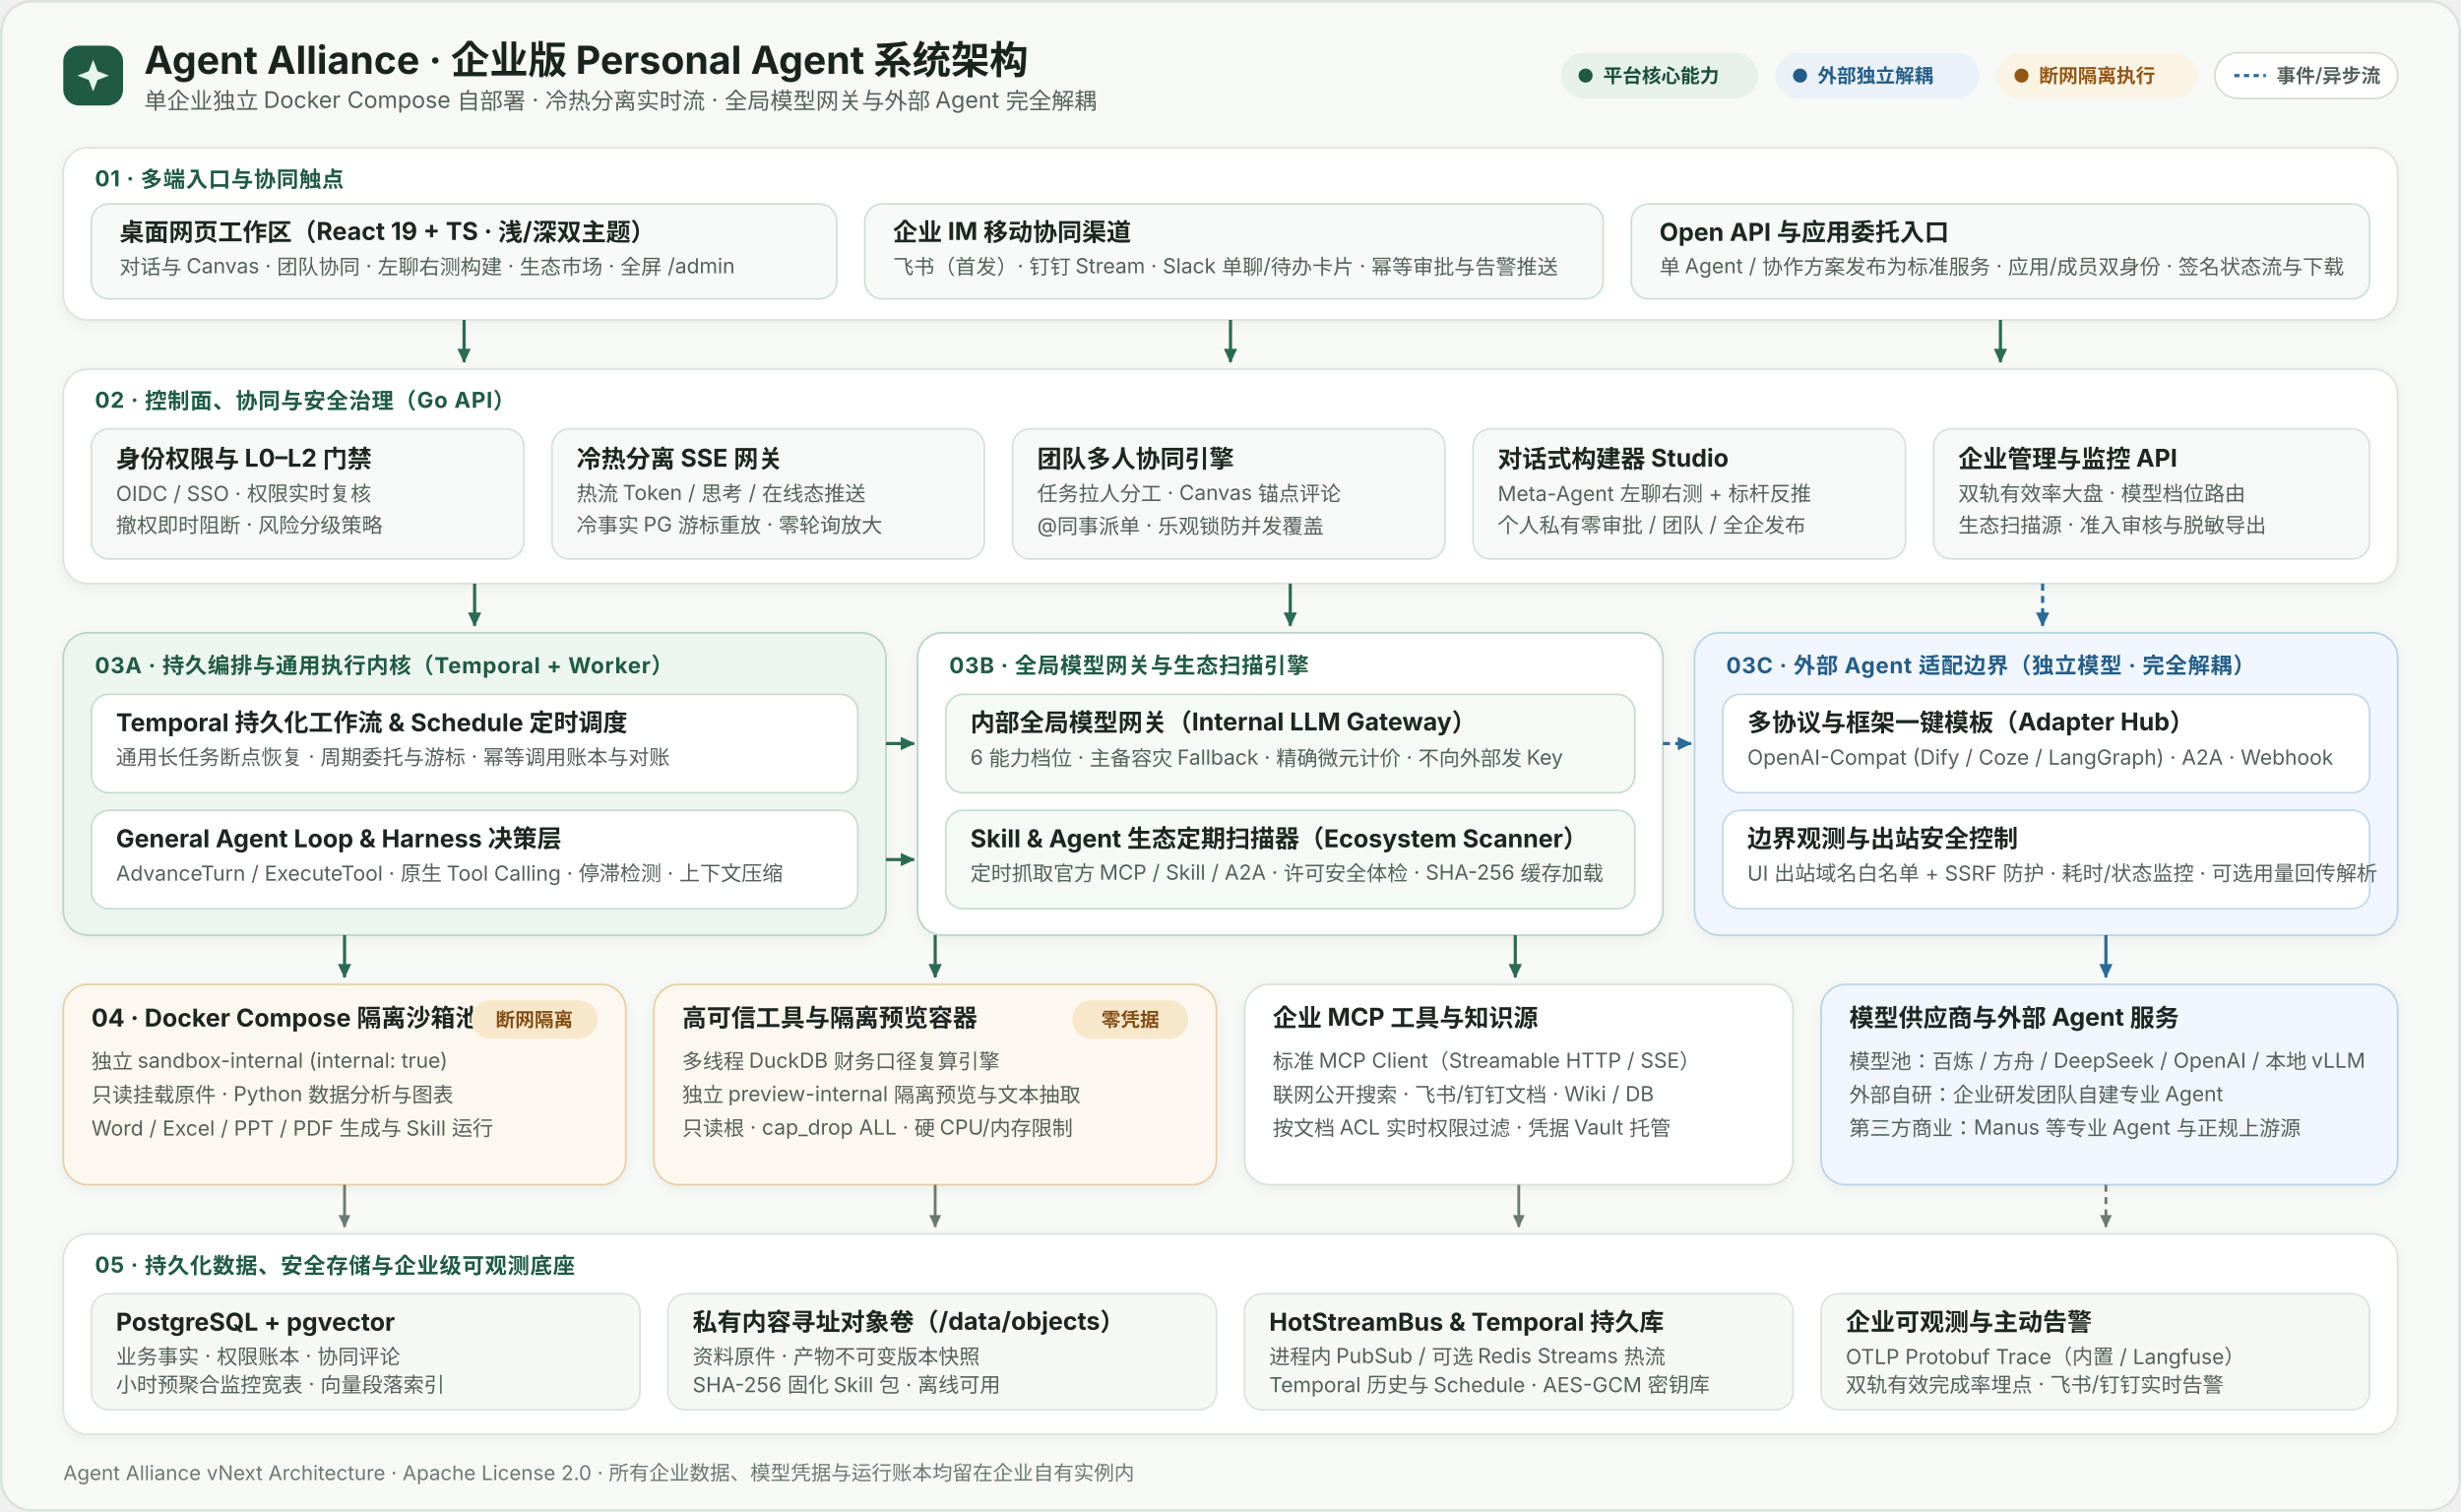
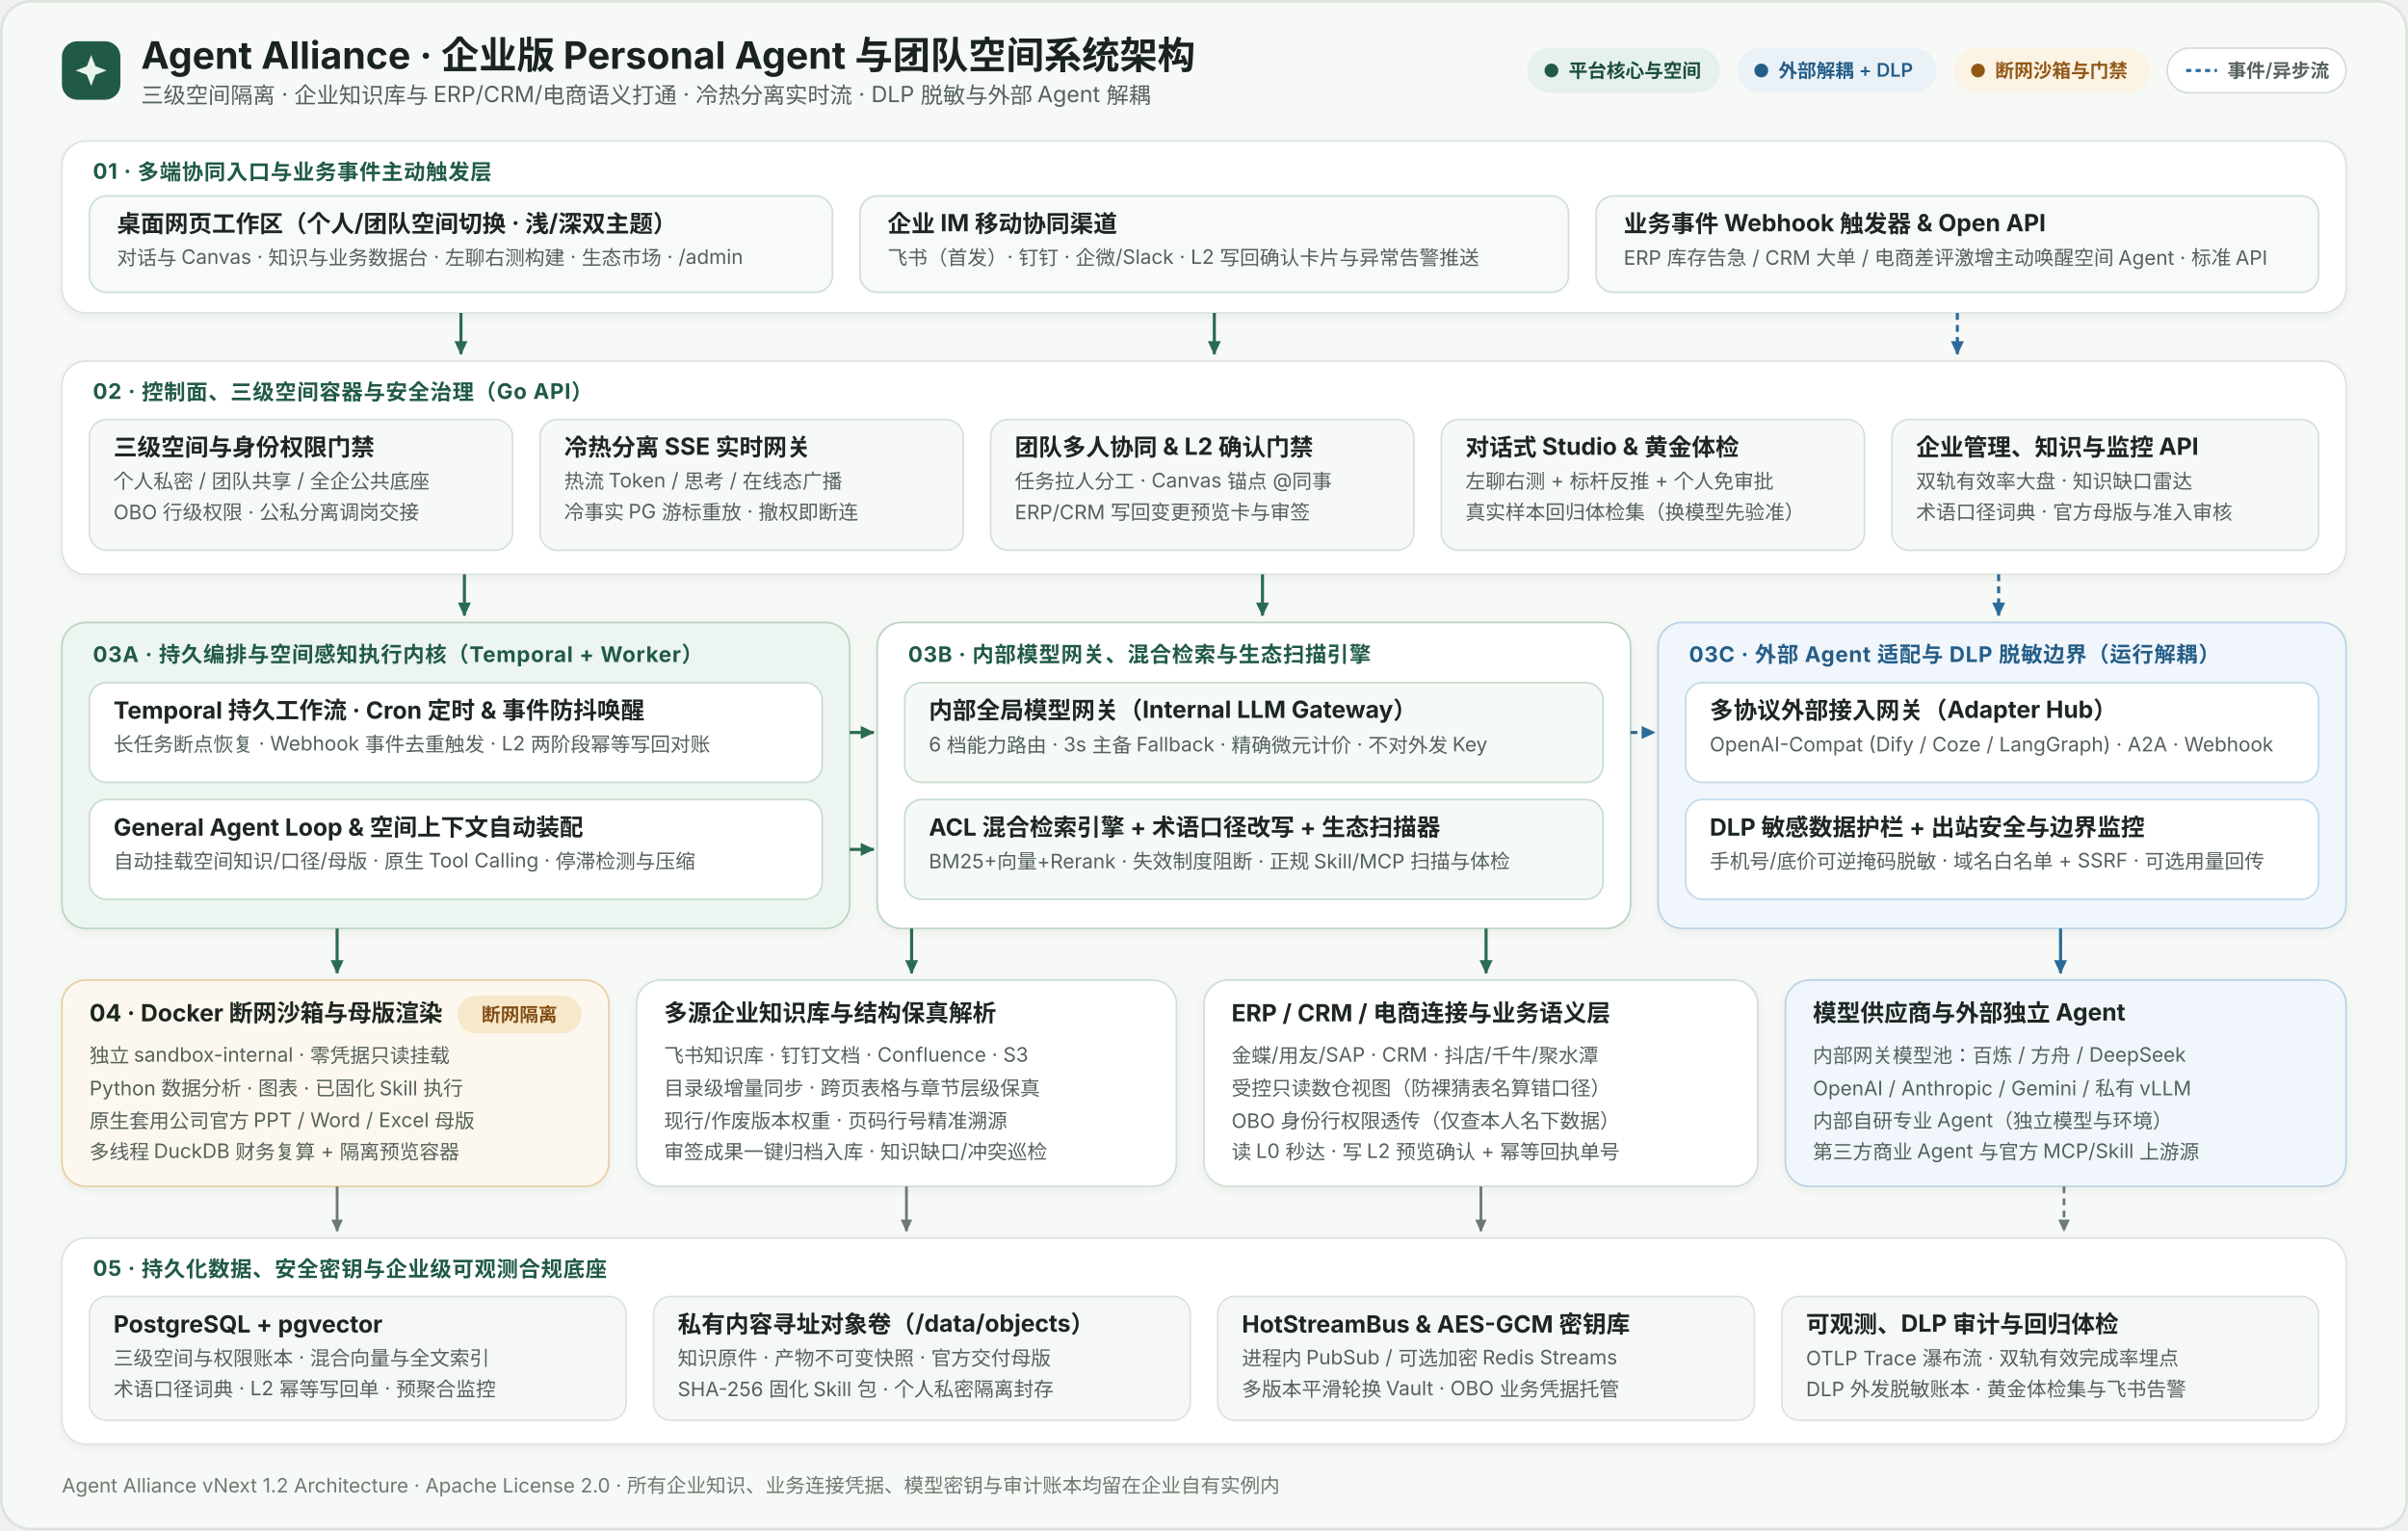
- <svg xmlns="http://www.w3.org/2000/svg" width="1400" height="860" viewBox="0 0 1400 860" fill="none">
+ <svg xmlns="http://www.w3.org/2000/svg" width="1400" height="890" viewBox="0 0 1400 890" fill="none">
  <defs>
    <style>
      .t-h1 { font: 700 22px -apple-system, BlinkMacSystemFont, "PingFang SC", "Inter", "Microsoft YaHei", sans-serif; fill: #1a241f; }
      .t-sub { font: 400 13px -apple-system, BlinkMacSystemFont, "PingFang SC", "Inter", "Microsoft YaHei", sans-serif; fill: #55625b; }
      .t-layer { font: 700 12.5px -apple-system, BlinkMacSystemFont, "PingFang SC", "Inter", "Microsoft YaHei", sans-serif; fill: #205a45; letter-spacing: 0.4px; }
      .t-layer-blue { font: 700 12.5px -apple-system, BlinkMacSystemFont, "PingFang SC", "Inter", "Microsoft YaHei", sans-serif; fill: #255d87; letter-spacing: 0.4px; }
-       .t-card-h { font: 650 14px -apple-system, BlinkMacSystemFont, "PingFang SC", "Inter", "Microsoft YaHei", sans-serif; fill: #1d2621; }
-       .t-card-b { font: 400 11.8px -apple-system, BlinkMacSystemFont, "PingFang SC", "Inter", "Microsoft YaHei", sans-serif; fill: #55615b; }
+       .t-card-h { font: 650 13.8px -apple-system, BlinkMacSystemFont, "PingFang SC", "Inter", "Microsoft YaHei", sans-serif; fill: #1d2621; }
+       .t-card-b { font: 400 11.6px -apple-system, BlinkMacSystemFont, "PingFang SC", "Inter", "Microsoft YaHei", sans-serif; fill: #55615b; }
      .t-pill { font: 600 11px -apple-system, BlinkMacSystemFont, "PingFang SC", "Inter", "Microsoft YaHei", sans-serif; }
      .t-foot { font: 400 11.5px -apple-system, BlinkMacSystemFont, "PingFang SC", "Inter", "Microsoft YaHei", sans-serif; fill: #6c7a72; }
    </style>
    <filter id="shadow" x="-4%" y="-6%" width="108%" height="116%">
      <feDropShadow dx="0" dy="2" stdDeviation="3" flood-color="#152a1e" flood-opacity="0.05" />
    </filter>
    <marker id="arrow-green" viewBox="0 0 10 10" refX="8" refY="5" markerWidth="6" markerHeight="6" orient="auto-start-reverse">
      <path d="M 1 1.5 L 8.5 5 L 1 8.5 z" fill="#2b6b53" />
    </marker>
    <marker id="arrow-blue" viewBox="0 0 10 10" refX="8" refY="5" markerWidth="6" markerHeight="6" orient="auto-start-reverse">
      <path d="M 1 1.5 L 8.5 5 L 1 8.5 z" fill="#2c6b99" />
    </marker>
    <marker id="arrow-slate" viewBox="0 0 10 10" refX="8" refY="5" markerWidth="6" markerHeight="6" orient="auto-start-reverse">
      <path d="M 1 1.5 L 8.5 5 L 1 8.5 z" fill="#6b7a72" />
    </marker>
  </defs>
-   <rect width="1400" height="860" rx="18" fill="#f7f9f6" />
-   <rect x="0.75" y="0.75" width="1398.5" height="858.5" rx="17.25" stroke="#dce3dd" stroke-width="1.5" />
-   <rect x="36" y="26" width="34" height="34" rx="9" fill="#205a45" />
-   <path d="M53 34 L55.5 40.5 L62 43 L55.5 45.5 L53 52 L50.5 45.5 L44 43 L50.5 40.5 Z" fill="#e6f4ec" />
-   <text x="82" y="42" class="t-h1">Agent Alliance · 企业版 Personal Agent 系统架构</text>
-   <text x="82" y="62" class="t-sub">单企业独立 Docker Compose 自部署 · 冷热分离实时流 · 全局模型网关与外部 Agent 完全解耦</text>
-   <g transform="translate(888, 30)">
+   <rect width="1400" height="890" rx="18" fill="#f7f9f6" />
+   <rect x="0.75" y="0.75" width="1398.5" height="888.5" rx="17.25" stroke="#dce3dd" stroke-width="1.5" />
+   <rect x="36" y="24" width="34" height="34" rx="9" fill="#205a45" />
+   <path d="M53 32 L55.5 38.5 L62 41 L55.5 43.5 L53 50 L50.5 43.5 L44 41 L50.5 38.5 Z" fill="#e6f4ec" />
+   <text x="82" y="40" class="t-h1">Agent Alliance · 企业版 Personal Agent 与团队空间系统架构</text>
+   <text x="82" y="60" class="t-sub">三级空间隔离 · 企业知识库与 ERP/CRM/电商语义打通 · 冷热分离实时流 · DLP 脱敏与外部 Agent 解耦</text>
+   <g transform="translate(888, 28)">
    <rect x="0" y="0" width="112" height="26" rx="13" fill="#e6f1eb" />
    <circle cx="14" cy="13" r="4" fill="#205a45" />
-     <text x="24" y="17" class="t-pill" fill="#1b4d3a">平台核心能力</text>
+     <text x="24" y="17" class="t-pill" fill="#1b4d3a">平台核心与空间</text>
    <rect x="122" y="0" width="116" height="26" rx="13" fill="#eaf2f8" />
    <circle cx="136" cy="13" r="4" fill="#255d87" />
-     <text x="146" y="17" class="t-pill" fill="#255d87">外部独立解耦</text>
+     <text x="146" y="17" class="t-pill" fill="#255d87">外部解耦 + DLP</text>
    <rect x="248" y="0" width="114" height="26" rx="13" fill="#fbf3e4" />
    <circle cx="262" cy="13" r="4" fill="#925715" />
-     <text x="272" y="17" class="t-pill" fill="#925715">断网隔离执行</text>
+     <text x="272" y="17" class="t-pill" fill="#925715">断网沙箱与门禁</text>
    <rect x="372" y="0" width="104" height="26" rx="13" fill="#ffffff" stroke="#d5ddd7" />
    <line x1="383" y1="13" x2="401" y2="13" stroke="#2c6b99" stroke-width="1.8" stroke-dasharray="3 2.5" />
    <text x="407" y="17" class="t-pill" fill="#55615b">事件/异步流</text>
  </g>
-   <rect x="36" y="84" width="1328" height="98" rx="14" fill="#ffffff" stroke="#dce3dd" filter="url(#shadow)" />
-   <text x="54" y="106" class="t-layer">01 · 多端入口与协同触点</text>
-   <rect x="52" y="116" width="424" height="54" rx="10" fill="#f7faf8" stroke="#cfe0d6" />
-   <text x="68" y="137" class="t-card-h">桌面网页工作区（React 19 + TS · 浅/深双主题）</text>
-   <text x="68" y="156" class="t-card-b">对话与 Canvas · 团队协同 · 左聊右测构建 · 生态市场 · 全屏 /admin</text>
-   <rect x="492" y="116" width="420" height="54" rx="10" fill="#f7faf8" stroke="#cfe0d6" />
-   <text x="508" y="137" class="t-card-h">企业 IM 移动协同渠道</text>
-   <text x="508" y="156" class="t-card-b">飞书（首发）· 钉钉 Stream · Slack 单聊/待办卡片 · 幂等审批与告警推送</text>
-   <rect x="928" y="116" width="420" height="54" rx="10" fill="#f7faf8" stroke="#cfe0d6" />
-   <text x="944" y="137" class="t-card-h">Open API 与应用委托入口</text>
-   <text x="944" y="156" class="t-card-b">单 Agent / 协作方案发布为标准服务 · 应用/成员双身份 · 签名状态流与下载</text>
-   <line x1="264" y1="182" x2="264" y2="206" stroke="#2b6b53" stroke-width="1.8" marker-end="url(#arrow-green)" />
-   <line x1="700" y1="182" x2="700" y2="206" stroke="#2b6b53" stroke-width="1.8" marker-end="url(#arrow-green)" />
-   <line x1="1138" y1="182" x2="1138" y2="206" stroke="#2b6b53" stroke-width="1.8" marker-end="url(#arrow-green)" />
-   <rect x="36" y="210" width="1328" height="122" rx="14" fill="#ffffff" stroke="#dce3dd" filter="url(#shadow)" />
-   <text x="54" y="232" class="t-layer">02 · 控制面、协同与安全治理（Go API）</text>
-   <rect x="52" y="244" width="246" height="74" rx="10" fill="#f6f9f7" stroke="#d5e2da" />
-   <text x="66" y="266" class="t-card-h">身份权限与 L0–L2 门禁</text>
-   <text x="66" y="285" class="t-card-b">OIDC / SSO · 权限实时复核</text>
-   <text x="66" y="303" class="t-card-b">撤权即时阻断 · 风险分级策略</text>
-   <rect x="314" y="244" width="246" height="74" rx="10" fill="#f6f9f7" stroke="#d5e2da" />
-   <text x="328" y="266" class="t-card-h">冷热分离 SSE 网关</text>
-   <text x="328" y="285" class="t-card-b">热流 Token / 思考 / 在线态推送</text>
-   <text x="328" y="303" class="t-card-b">冷事实 PG 游标重放 · 零轮询放大</text>
-   <rect x="576" y="244" width="246" height="74" rx="10" fill="#f6f9f7" stroke="#d5e2da" />
-   <text x="590" y="266" class="t-card-h">团队多人协同引擎</text>
-   <text x="590" y="285" class="t-card-b">任务拉人分工 · Canvas 锚点评论</text>
-   <text x="590" y="303" class="t-card-b">@同事派单 · 乐观锁防并发覆盖</text>
-   <rect x="838" y="244" width="246" height="74" rx="10" fill="#f6f9f7" stroke="#d5e2da" />
-   <text x="852" y="266" class="t-card-h">对话式构建器 Studio</text>
-   <text x="852" y="285" class="t-card-b">Meta-Agent 左聊右测 + 标杆反推</text>
-   <text x="852" y="303" class="t-card-b">个人私有零审批 / 团队 / 全企发布</text>
-   <rect x="1100" y="244" width="248" height="74" rx="10" fill="#f6f9f7" stroke="#d5e2da" />
-   <text x="1114" y="266" class="t-card-h">企业管理与监控 API</text>
-   <text x="1114" y="285" class="t-card-b">双轨有效率大盘 · 模型档位路由</text>
-   <text x="1114" y="303" class="t-card-b">生态扫描源 · 准入审核与脱敏导出</text>
-   <line x1="270" y1="332" x2="270" y2="356" stroke="#2b6b53" stroke-width="1.8" marker-end="url(#arrow-green)" />
-   <line x1="734" y1="332" x2="734" y2="356" stroke="#2b6b53" stroke-width="1.8" marker-end="url(#arrow-green)" />
-   <line x1="1162" y1="332" x2="1162" y2="356" stroke="#2c6b99" stroke-width="1.8" stroke-dasharray="4 3" marker-end="url(#arrow-blue)" />
-   <rect x="36" y="360" width="468" height="172" rx="14" fill="#edf5f0" stroke="#bad4c4" filter="url(#shadow)" />
-   <text x="54" y="383" class="t-layer">03A · 持久编排与通用执行内核（Temporal + Worker）</text>
-   <rect x="52" y="395" width="436" height="56" rx="10" fill="#ffffff" stroke="#c8ddd0" />
-   <text x="66" y="416" class="t-card-h">Temporal 持久化工作流 &amp; Schedule 定时调度</text>
-   <text x="66" y="435" class="t-card-b">通用长任务断点恢复 · 周期委托与游标 · 幂等调用账本与对账</text>
-   <rect x="52" y="461" width="436" height="56" rx="10" fill="#ffffff" stroke="#c8ddd0" />
-   <text x="66" y="482" class="t-card-h">General Agent Loop &amp; Harness 决策层</text>
-   <text x="66" y="501" class="t-card-b">AdvanceTurn / ExecuteTool · 原生 Tool Calling · 停滞检测 · 上下文压缩</text>
-   <rect x="522" y="360" width="424" height="172" rx="14" fill="#ffffff" stroke="#bad4c4" filter="url(#shadow)" />
-   <text x="540" y="383" class="t-layer">03B · 全局模型网关与生态扫描引擎</text>
-   <rect x="538" y="395" width="392" height="56" rx="10" fill="#f5faf7" stroke="#c8ddd0" />
-   <text x="552" y="416" class="t-card-h">内部全局模型网关（Internal LLM Gateway）</text>
-   <text x="552" y="435" class="t-card-b">6 能力档位 · 主备容灾 Fallback · 精确微元计价 · 不向外部发 Key</text>
-   <rect x="538" y="461" width="392" height="56" rx="10" fill="#f5faf7" stroke="#c8ddd0" />
-   <text x="552" y="482" class="t-card-h">Skill &amp; Agent 生态定期扫描器（Ecosystem Scanner）</text>
-   <text x="552" y="501" class="t-card-b">定时抓取官方 MCP / Skill / A2A · 许可安全体检 · SHA-256 缓存加载</text>
-   <rect x="964" y="360" width="400" height="172" rx="14" fill="#f0f6fb" stroke="#b9d3e6" filter="url(#shadow)" />
-   <text x="982" y="383" class="t-layer-blue">03C · 外部 Agent 适配边界（独立模型 · 完全解耦）</text>
-   <rect x="980" y="395" width="368" height="56" rx="10" fill="#ffffff" stroke="#c2daeb" />
-   <text x="994" y="416" class="t-card-h">多协议与框架一键模板（Adapter Hub）</text>
-   <text x="994" y="435" class="t-card-b">OpenAI-Compat (Dify / Coze / LangGraph) · A2A · Webhook</text>
-   <rect x="980" y="461" width="368" height="56" rx="10" fill="#ffffff" stroke="#c2daeb" />
-   <text x="994" y="482" class="t-card-h">边界观测与出站安全控制</text>
-   <text x="994" y="501" class="t-card-b">UI 出站域名白名单 + SSRF 防护 · 耗时/状态监控 · 可选用量回传解析</text>
-   <line x1="504" y1="423" x2="520" y2="423" stroke="#2b6b53" stroke-width="1.8" marker-end="url(#arrow-green)" />
-   <line x1="504" y1="489" x2="520" y2="489" stroke="#2b6b53" stroke-width="1.8" marker-end="url(#arrow-green)" />
-   <line x1="946" y1="423" x2="962" y2="423" stroke="#2c6b99" stroke-width="1.8" stroke-dasharray="4 3" marker-end="url(#arrow-blue)" />
-   <line x1="196" y1="532" x2="196" y2="556" stroke="#2b6b53" stroke-width="1.8" marker-end="url(#arrow-green)" />
-   <line x1="532" y1="532" x2="532" y2="556" stroke="#2b6b53" stroke-width="1.8" marker-end="url(#arrow-green)" />
-   <line x1="862" y1="532" x2="862" y2="556" stroke="#2b6b53" stroke-width="1.8" marker-end="url(#arrow-green)" />
-   <line x1="1198" y1="532" x2="1198" y2="556" stroke="#2c6b99" stroke-width="1.8" marker-end="url(#arrow-blue)" />
-   <rect x="36" y="560" width="320" height="114" rx="14" fill="#fdf8ef" stroke="#e6cfa5" filter="url(#shadow)" />
-   <text x="52" y="584" class="t-card-h" fill="#824d12">04 · Docker Compose 隔离沙箱池</text>
-   <rect x="268" y="569" width="72" height="22" rx="11" fill="#f7e8cc" />
-   <text x="304" y="584" text-anchor="middle" class="t-pill" fill="#824d12">断网隔离</text>
-   <text x="52" y="608" class="t-card-b">独立 sandbox-internal (internal: true)</text>
-   <text x="52" y="627" class="t-card-b">只读挂载原件 · Python 数据分析与图表</text>
-   <text x="52" y="646" class="t-card-b">Word / Excel / PPT / PDF 生成与 Skill 运行</text>
-   <rect x="372" y="560" width="320" height="114" rx="14" fill="#fdf8ef" stroke="#e6cfa5" filter="url(#shadow)" />
-   <text x="388" y="584" class="t-card-h" fill="#824d12">高可信工具与隔离预览容器</text>
-   <rect x="610" y="569" width="66" height="22" rx="11" fill="#f7e8cc" />
-   <text x="643" y="584" text-anchor="middle" class="t-pill" fill="#824d12">零凭据</text>
-   <text x="388" y="608" class="t-card-b">多线程 DuckDB 财务口径复算引擎</text>
-   <text x="388" y="627" class="t-card-b">独立 preview-internal 隔离预览与文本抽取</text>
-   <text x="388" y="646" class="t-card-b">只读根 · cap_drop ALL · 硬 CPU/内存限制</text>
-   <rect x="708" y="560" width="312" height="114" rx="14" fill="#ffffff" stroke="#d5e2da" filter="url(#shadow)" />
-   <text x="724" y="584" class="t-card-h">企业 MCP 工具与知识源</text>
-   <text x="724" y="608" class="t-card-b">标准 MCP Client（Streamable HTTP / SSE）</text>
-   <text x="724" y="627" class="t-card-b">联网公开搜索 · 飞书/钉钉文档 · Wiki / DB</text>
-   <text x="724" y="646" class="t-card-b">按文档 ACL 实时权限过滤 · 凭据 Vault 托管</text>
-   <rect x="1036" y="560" width="328" height="114" rx="14" fill="#f0f6fb" stroke="#b9d3e6" filter="url(#shadow)" />
-   <text x="1052" y="584" class="t-card-h" fill="#255d87">模型供应商与外部 Agent 服务</text>
-   <text x="1052" y="608" class="t-card-b">模型池：百炼 / 方舟 / DeepSeek / OpenAI / 本地 vLLM</text>
-   <text x="1052" y="627" class="t-card-b">外部自研：企业研发团队自建专业 Agent</text>
-   <text x="1052" y="646" class="t-card-b">第三方商业：Manus 等专业 Agent 与正规上游源</text>
-   <line x1="196" y1="674" x2="196" y2="698" stroke="#6b7a72" stroke-width="1.6" marker-end="url(#arrow-slate)" />
-   <line x1="532" y1="674" x2="532" y2="698" stroke="#6b7a72" stroke-width="1.6" marker-end="url(#arrow-slate)" />
-   <line x1="864" y1="674" x2="864" y2="698" stroke="#6b7a72" stroke-width="1.6" marker-end="url(#arrow-slate)" />
-   <line x1="1198" y1="674" x2="1198" y2="698" stroke="#6b7a72" stroke-width="1.6" stroke-dasharray="4 3" marker-end="url(#arrow-slate)" />
-   <rect x="36" y="702" width="1328" height="114" rx="14" fill="#ffffff" stroke="#dce3dd" filter="url(#shadow)" />
-   <text x="54" y="724" class="t-layer">05 · 持久化数据、安全存储与企业级可观测底座</text>
-   <rect x="52" y="736" width="312" height="66" rx="10" fill="#f6f8f6" stroke="#dce3dd" />
-   <text x="66" y="757" class="t-card-h">PostgreSQL + pgvector</text>
-   <text x="66" y="776" class="t-card-b">业务事实 · 权限账本 · 协同评论</text>
-   <text x="66" y="792" class="t-card-b">小时预聚合监控宽表 · 向量段落索引</text>
-   <rect x="380" y="736" width="312" height="66" rx="10" fill="#f6f8f6" stroke="#dce3dd" />
-   <text x="394" y="757" class="t-card-h">私有内容寻址对象卷（/data/objects）</text>
-   <text x="394" y="776" class="t-card-b">资料原件 · 产物不可变版本快照</text>
-   <text x="394" y="792" class="t-card-b">SHA-256 固化 Skill 包 · 离线可用</text>
-   <rect x="708" y="736" width="312" height="66" rx="10" fill="#f6f8f6" stroke="#dce3dd" />
-   <text x="722" y="757" class="t-card-h">HotStreamBus &amp; Temporal 持久库</text>
-   <text x="722" y="776" class="t-card-b">进程内 PubSub / 可选 Redis Streams 热流</text>
-   <text x="722" y="792" class="t-card-b">Temporal 历史与 Schedule · AES-GCM 密钥库</text>
-   <rect x="1036" y="736" width="312" height="66" rx="10" fill="#f6f8f6" stroke="#dce3dd" />
-   <text x="1050" y="757" class="t-card-h">企业可观测与主动告警</text>
-   <text x="1050" y="776" class="t-card-b">OTLP Protobuf Trace（内置 / Langfuse）</text>
-   <text x="1050" y="792" class="t-card-b">双轨有效完成率埋点 · 飞书/钉钉实时告警</text>
-   <text x="36" y="842" class="t-foot">Agent Alliance vNext Architecture · Apache License 2.0 · 所有企业数据、模型凭据与运行账本均留在企业自有实例内</text>
+   <rect x="36" y="82" width="1328" height="100" rx="14" fill="#ffffff" stroke="#dce3dd" filter="url(#shadow)" />
+   <text x="54" y="104" class="t-layer">01 · 多端协同入口与业务事件主动触发层</text>
+   <rect x="52" y="114" width="432" height="56" rx="10" fill="#f7faf8" stroke="#cfe0d6" />
+   <text x="68" y="135" class="t-card-h">桌面网页工作区（个人/团队空间切换 · 浅/深双主题）</text>
+   <text x="68" y="154" class="t-card-b">对话与 Canvas · 知识与业务数据台 · 左聊右测构建 · 生态市场 · /admin</text>
+   <rect x="500" y="114" width="412" height="56" rx="10" fill="#f7faf8" stroke="#cfe0d6" />
+   <text x="516" y="135" class="t-card-h">企业 IM 移动协同渠道</text>
+   <text x="516" y="154" class="t-card-b">飞书（首发）· 钉钉 · 企微/Slack · L2 写回确认卡片与异常告警推送</text>
+   <rect x="928" y="114" width="420" height="56" rx="10" fill="#f7faf8" stroke="#cfe0d6" />
+   <text x="944" y="135" class="t-card-h">业务事件 Webhook 触发器 &amp; Open API</text>
+   <text x="944" y="154" class="t-card-b">ERP 库存告急 / CRM 大单 / 电商差评激增主动唤醒空间 Agent · 标准 API</text>
+   <line x1="268" y1="182" x2="268" y2="206" stroke="#2b6b53" stroke-width="1.8" marker-end="url(#arrow-green)" />
+   <line x1="706" y1="182" x2="706" y2="206" stroke="#2b6b53" stroke-width="1.8" marker-end="url(#arrow-green)" />
+   <line x1="1138" y1="182" x2="1138" y2="206" stroke="#2c6b99" stroke-width="1.8" stroke-dasharray="4 3" marker-end="url(#arrow-blue)" />
+   <rect x="36" y="210" width="1328" height="124" rx="14" fill="#ffffff" stroke="#dce3dd" filter="url(#shadow)" />
+   <text x="54" y="232" class="t-layer">02 · 控制面、三级空间容器与安全治理（Go API）</text>
+   <rect x="52" y="244" width="246" height="76" rx="10" fill="#f6f9f7" stroke="#d5e2da" />
+   <text x="66" y="265" class="t-card-h">三级空间与身份权限门禁</text>
+   <text x="66" y="284" class="t-card-b">个人私密 / 团队共享 / 全企公共底座</text>
+   <text x="66" y="302" class="t-card-b">OBO 行级权限 · 公私分离调岗交接</text>
+   <rect x="314" y="244" width="246" height="76" rx="10" fill="#f6f9f7" stroke="#d5e2da" />
+   <text x="328" y="265" class="t-card-h">冷热分离 SSE 实时网关</text>
+   <text x="328" y="284" class="t-card-b">热流 Token / 思考 / 在线态广播</text>
+   <text x="328" y="302" class="t-card-b">冷事实 PG 游标重放 · 撤权即断连</text>
+   <rect x="576" y="244" width="246" height="76" rx="10" fill="#f6f9f7" stroke="#d5e2da" />
+   <text x="590" y="265" class="t-card-h">团队多人协同 &amp; L2 确认门禁</text>
+   <text x="590" y="284" class="t-card-b">任务拉人分工 · Canvas 锚点 @同事</text>
+   <text x="590" y="302" class="t-card-b">ERP/CRM 写回变更预览卡与审签</text>
+   <rect x="838" y="244" width="246" height="76" rx="10" fill="#f6f9f7" stroke="#d5e2da" />
+   <text x="852" y="265" class="t-card-h">对话式 Studio &amp; 黄金体检</text>
+   <text x="852" y="284" class="t-card-b">左聊右测 + 标杆反推 + 个人免审批</text>
+   <text x="852" y="302" class="t-card-b">真实样本回归体检集（换模型先验准）</text>
+   <rect x="1100" y="244" width="248" height="76" rx="10" fill="#f6f9f7" stroke="#d5e2da" />
+   <text x="1114" y="265" class="t-card-h">企业管理、知识与监控 API</text>
+   <text x="1114" y="284" class="t-card-b">双轨有效率大盘 · 知识缺口雷达</text>
+   <text x="1114" y="302" class="t-card-b">术语口径词典 · 官方母版与准入审核</text>
+   <line x1="270" y1="334" x2="270" y2="358" stroke="#2b6b53" stroke-width="1.8" marker-end="url(#arrow-green)" />
+   <line x1="734" y1="334" x2="734" y2="358" stroke="#2b6b53" stroke-width="1.8" marker-end="url(#arrow-green)" />
+   <line x1="1162" y1="334" x2="1162" y2="358" stroke="#2c6b99" stroke-width="1.8" stroke-dasharray="4 3" marker-end="url(#arrow-blue)" />
+   <rect x="36" y="362" width="458" height="178" rx="14" fill="#edf5f0" stroke="#bad4c4" filter="url(#shadow)" />
+   <text x="54" y="385" class="t-layer">03A · 持久编排与空间感知执行内核（Temporal + Worker）</text>
+   <rect x="52" y="397" width="426" height="58" rx="10" fill="#ffffff" stroke="#c8ddd0" />
+   <text x="66" y="418" class="t-card-h">Temporal 持久工作流 · Cron 定时 &amp; 事件防抖唤醒</text>
+   <text x="66" y="437" class="t-card-b">长任务断点恢复 · Webhook 事件去重触发 · L2 两阶段幂等写回对账</text>
+   <rect x="52" y="465" width="426" height="58" rx="10" fill="#ffffff" stroke="#c8ddd0" />
+   <text x="66" y="486" class="t-card-h">General Agent Loop &amp; 空间上下文自动装配</text>
+   <text x="66" y="505" class="t-card-b">自动挂载空间知识/口径/母版 · 原生 Tool Calling · 停滞检测与压缩</text>
+   <rect x="510" y="362" width="438" height="178" rx="14" fill="#ffffff" stroke="#bad4c4" filter="url(#shadow)" />
+   <text x="528" y="385" class="t-layer">03B · 内部模型网关、混合检索与生态扫描引擎</text>
+   <rect x="526" y="397" width="406" height="58" rx="10" fill="#f5faf7" stroke="#c8ddd0" />
+   <text x="540" y="418" class="t-card-h">内部全局模型网关（Internal LLM Gateway）</text>
+   <text x="540" y="437" class="t-card-b">6 档能力路由 · 3s 主备 Fallback · 精确微元计价 · 不对外发 Key</text>
+   <rect x="526" y="465" width="406" height="58" rx="10" fill="#f5faf7" stroke="#c8ddd0" />
+   <text x="540" y="486" class="t-card-h">ACL 混合检索引擎 + 术语口径改写 + 生态扫描器</text>
+   <text x="540" y="505" class="t-card-b">BM25+向量+Rerank · 失效制度阻断 · 正规 Skill/MCP 扫描与体检</text>
+   <rect x="964" y="362" width="400" height="178" rx="14" fill="#f0f6fb" stroke="#b9d3e6" filter="url(#shadow)" />
+   <text x="982" y="385" class="t-layer-blue">03C · 外部 Agent 适配与 DLP 脱敏边界（运行解耦）</text>
+   <rect x="980" y="397" width="368" height="58" rx="10" fill="#ffffff" stroke="#c2daeb" />
+   <text x="994" y="418" class="t-card-h">多协议外部接入网关（Adapter Hub）</text>
+   <text x="994" y="437" class="t-card-b">OpenAI-Compat (Dify / Coze / LangGraph) · A2A · Webhook</text>
+   <rect x="980" y="465" width="368" height="58" rx="10" fill="#ffffff" stroke="#c2daeb" />
+   <text x="994" y="486" class="t-card-h">DLP 敏感数据护栏 + 出站安全与边界监控</text>
+   <text x="994" y="505" class="t-card-b">手机号/底价可逆掩码脱敏 · 域名白名单 + SSRF · 可选用量回传</text>
+   <line x1="494" y1="426" x2="508" y2="426" stroke="#2b6b53" stroke-width="1.8" marker-end="url(#arrow-green)" />
+   <line x1="494" y1="494" x2="508" y2="494" stroke="#2b6b53" stroke-width="1.8" marker-end="url(#arrow-green)" />
+   <line x1="948" y1="426" x2="962" y2="426" stroke="#2c6b99" stroke-width="1.8" stroke-dasharray="4 3" marker-end="url(#arrow-blue)" />
+   <line x1="196" y1="540" x2="196" y2="566" stroke="#2b6b53" stroke-width="1.8" marker-end="url(#arrow-green)" />
+   <line x1="530" y1="540" x2="530" y2="566" stroke="#2b6b53" stroke-width="1.8" marker-end="url(#arrow-green)" />
+   <line x1="864" y1="540" x2="864" y2="566" stroke="#2b6b53" stroke-width="1.8" marker-end="url(#arrow-green)" />
+   <line x1="1198" y1="540" x2="1198" y2="566" stroke="#2c6b99" stroke-width="1.8" marker-end="url(#arrow-blue)" />
+   <rect x="36" y="570" width="318" height="120" rx="14" fill="#fdf8ef" stroke="#e6cfa5" filter="url(#shadow)" />
+   <text x="52" y="594" class="t-card-h" fill="#824d12">04 · Docker 断网沙箱与母版渲染</text>
+   <rect x="266" y="579" width="72" height="22" rx="11" fill="#f7e8cc" />
+   <text x="302" y="594" text-anchor="middle" class="t-pill" fill="#824d12">断网隔离</text>
+   <text x="52" y="618" class="t-card-b">独立 sandbox-internal · 零凭据只读挂载</text>
+   <text x="52" y="637" class="t-card-b">Python 数据分析 · 图表 · 已固化 Skill 执行</text>
+   <text x="52" y="656" class="t-card-b">原生套用公司官方 PPT / Word / Excel 母版</text>
+   <text x="52" y="674" class="t-card-b">多线程 DuckDB 财务复算 + 隔离预览容器</text>
+   <rect x="370" y="570" width="314" height="120" rx="14" fill="#ffffff" stroke="#cfe0d6" filter="url(#shadow)" />
+   <text x="386" y="594" class="t-card-h">多源企业知识库与结构保真解析</text>
+   <text x="386" y="618" class="t-card-b">飞书知识库 · 钉钉文档 · Confluence · S3</text>
+   <text x="386" y="637" class="t-card-b">目录级增量同步 · 跨页表格与章节层级保真</text>
+   <text x="386" y="656" class="t-card-b">现行/作废版本权重 · 页码行号精准溯源</text>
+   <text x="386" y="674" class="t-card-b">审签成果一键归档入库 · 知识缺口/冲突巡检</text>
+   <rect x="700" y="570" width="322" height="120" rx="14" fill="#ffffff" stroke="#cfe0d6" filter="url(#shadow)" />
+   <text x="716" y="594" class="t-card-h">ERP / CRM / 电商连接与业务语义层</text>
+   <text x="716" y="618" class="t-card-b">金蝶/用友/SAP · CRM · 抖店/千牛/聚水潭</text>
+   <text x="716" y="637" class="t-card-b">受控只读数仓视图（防裸猜表名算错口径）</text>
+   <text x="716" y="656" class="t-card-b">OBO 身份行权限透传（仅查本人名下数据）</text>
+   <text x="716" y="674" class="t-card-b">读 L0 秒达 · 写 L2 预览确认 + 幂等回执单号</text>
+   <rect x="1038" y="570" width="326" height="120" rx="14" fill="#f0f6fb" stroke="#b9d3e6" filter="url(#shadow)" />
+   <text x="1054" y="594" class="t-card-h" fill="#255d87">模型供应商与外部独立 Agent</text>
+   <text x="1054" y="618" class="t-card-b">内部网关模型池：百炼 / 方舟 / DeepSeek</text>
+   <text x="1054" y="637" class="t-card-b">OpenAI / Anthropic / Gemini / 私有 vLLM</text>
+   <text x="1054" y="656" class="t-card-b">内部自研专业 Agent（独立模型与环境）</text>
+   <text x="1054" y="674" class="t-card-b">第三方商业 Agent 与官方 MCP/Skill 上游源</text>
+   <line x1="196" y1="690" x2="196" y2="716" stroke="#6b7a72" stroke-width="1.6" marker-end="url(#arrow-slate)" />
+   <line x1="527" y1="690" x2="527" y2="716" stroke="#6b7a72" stroke-width="1.6" marker-end="url(#arrow-slate)" />
+   <line x1="861" y1="690" x2="861" y2="716" stroke="#6b7a72" stroke-width="1.6" marker-end="url(#arrow-slate)" />
+   <line x1="1200" y1="690" x2="1200" y2="716" stroke="#6b7a72" stroke-width="1.6" stroke-dasharray="4 3" marker-end="url(#arrow-slate)" />
+   <rect x="36" y="720" width="1328" height="120" rx="14" fill="#ffffff" stroke="#dce3dd" filter="url(#shadow)" />
+   <text x="54" y="742" class="t-layer">05 · 持久化数据、安全密钥与企业级可观测合规底座</text>
+   <rect x="52" y="754" width="312" height="72" rx="10" fill="#f6f8f6" stroke="#dce3dd" />
+   <text x="66" y="775" class="t-card-h">PostgreSQL + pgvector</text>
+   <text x="66" y="794" class="t-card-b">三级空间与权限账本 · 混合向量与全文索引</text>
+   <text x="66" y="812" class="t-card-b">术语口径词典 · L2 幂等写回单 · 预聚合监控</text>
+   <rect x="380" y="754" width="312" height="72" rx="10" fill="#f6f8f6" stroke="#dce3dd" />
+   <text x="394" y="775" class="t-card-h">私有内容寻址对象卷（/data/objects）</text>
+   <text x="394" y="794" class="t-card-b">知识原件 · 产物不可变快照 · 官方交付母版</text>
+   <text x="394" y="812" class="t-card-b">SHA-256 固化 Skill 包 · 个人私密隔离封存</text>
+   <rect x="708" y="754" width="312" height="72" rx="10" fill="#f6f8f6" stroke="#dce3dd" />
+   <text x="722" y="775" class="t-card-h">HotStreamBus &amp; AES-GCM 密钥库</text>
+   <text x="722" y="794" class="t-card-b">进程内 PubSub / 可选加密 Redis Streams</text>
+   <text x="722" y="812" class="t-card-b">多版本平滑轮换 Vault · OBO 业务凭据托管</text>
+   <rect x="1036" y="754" width="312" height="72" rx="10" fill="#f6f8f6" stroke="#dce3dd" />
+   <text x="1050" y="775" class="t-card-h">可观测、DLP 审计与回归体检</text>
+   <text x="1050" y="794" class="t-card-b">OTLP Trace 瀑布流 · 双轨有效完成率埋点</text>
+   <text x="1050" y="812" class="t-card-b">DLP 外发脱敏账本 · 黄金体检集与飞书告警</text>
+   <text x="36" y="868" class="t-foot">Agent Alliance vNext 1.2 Architecture · Apache License 2.0 · 所有企业知识、业务连接凭据、模型密钥与审计账本均留在企业自有实例内</text>
</svg>
